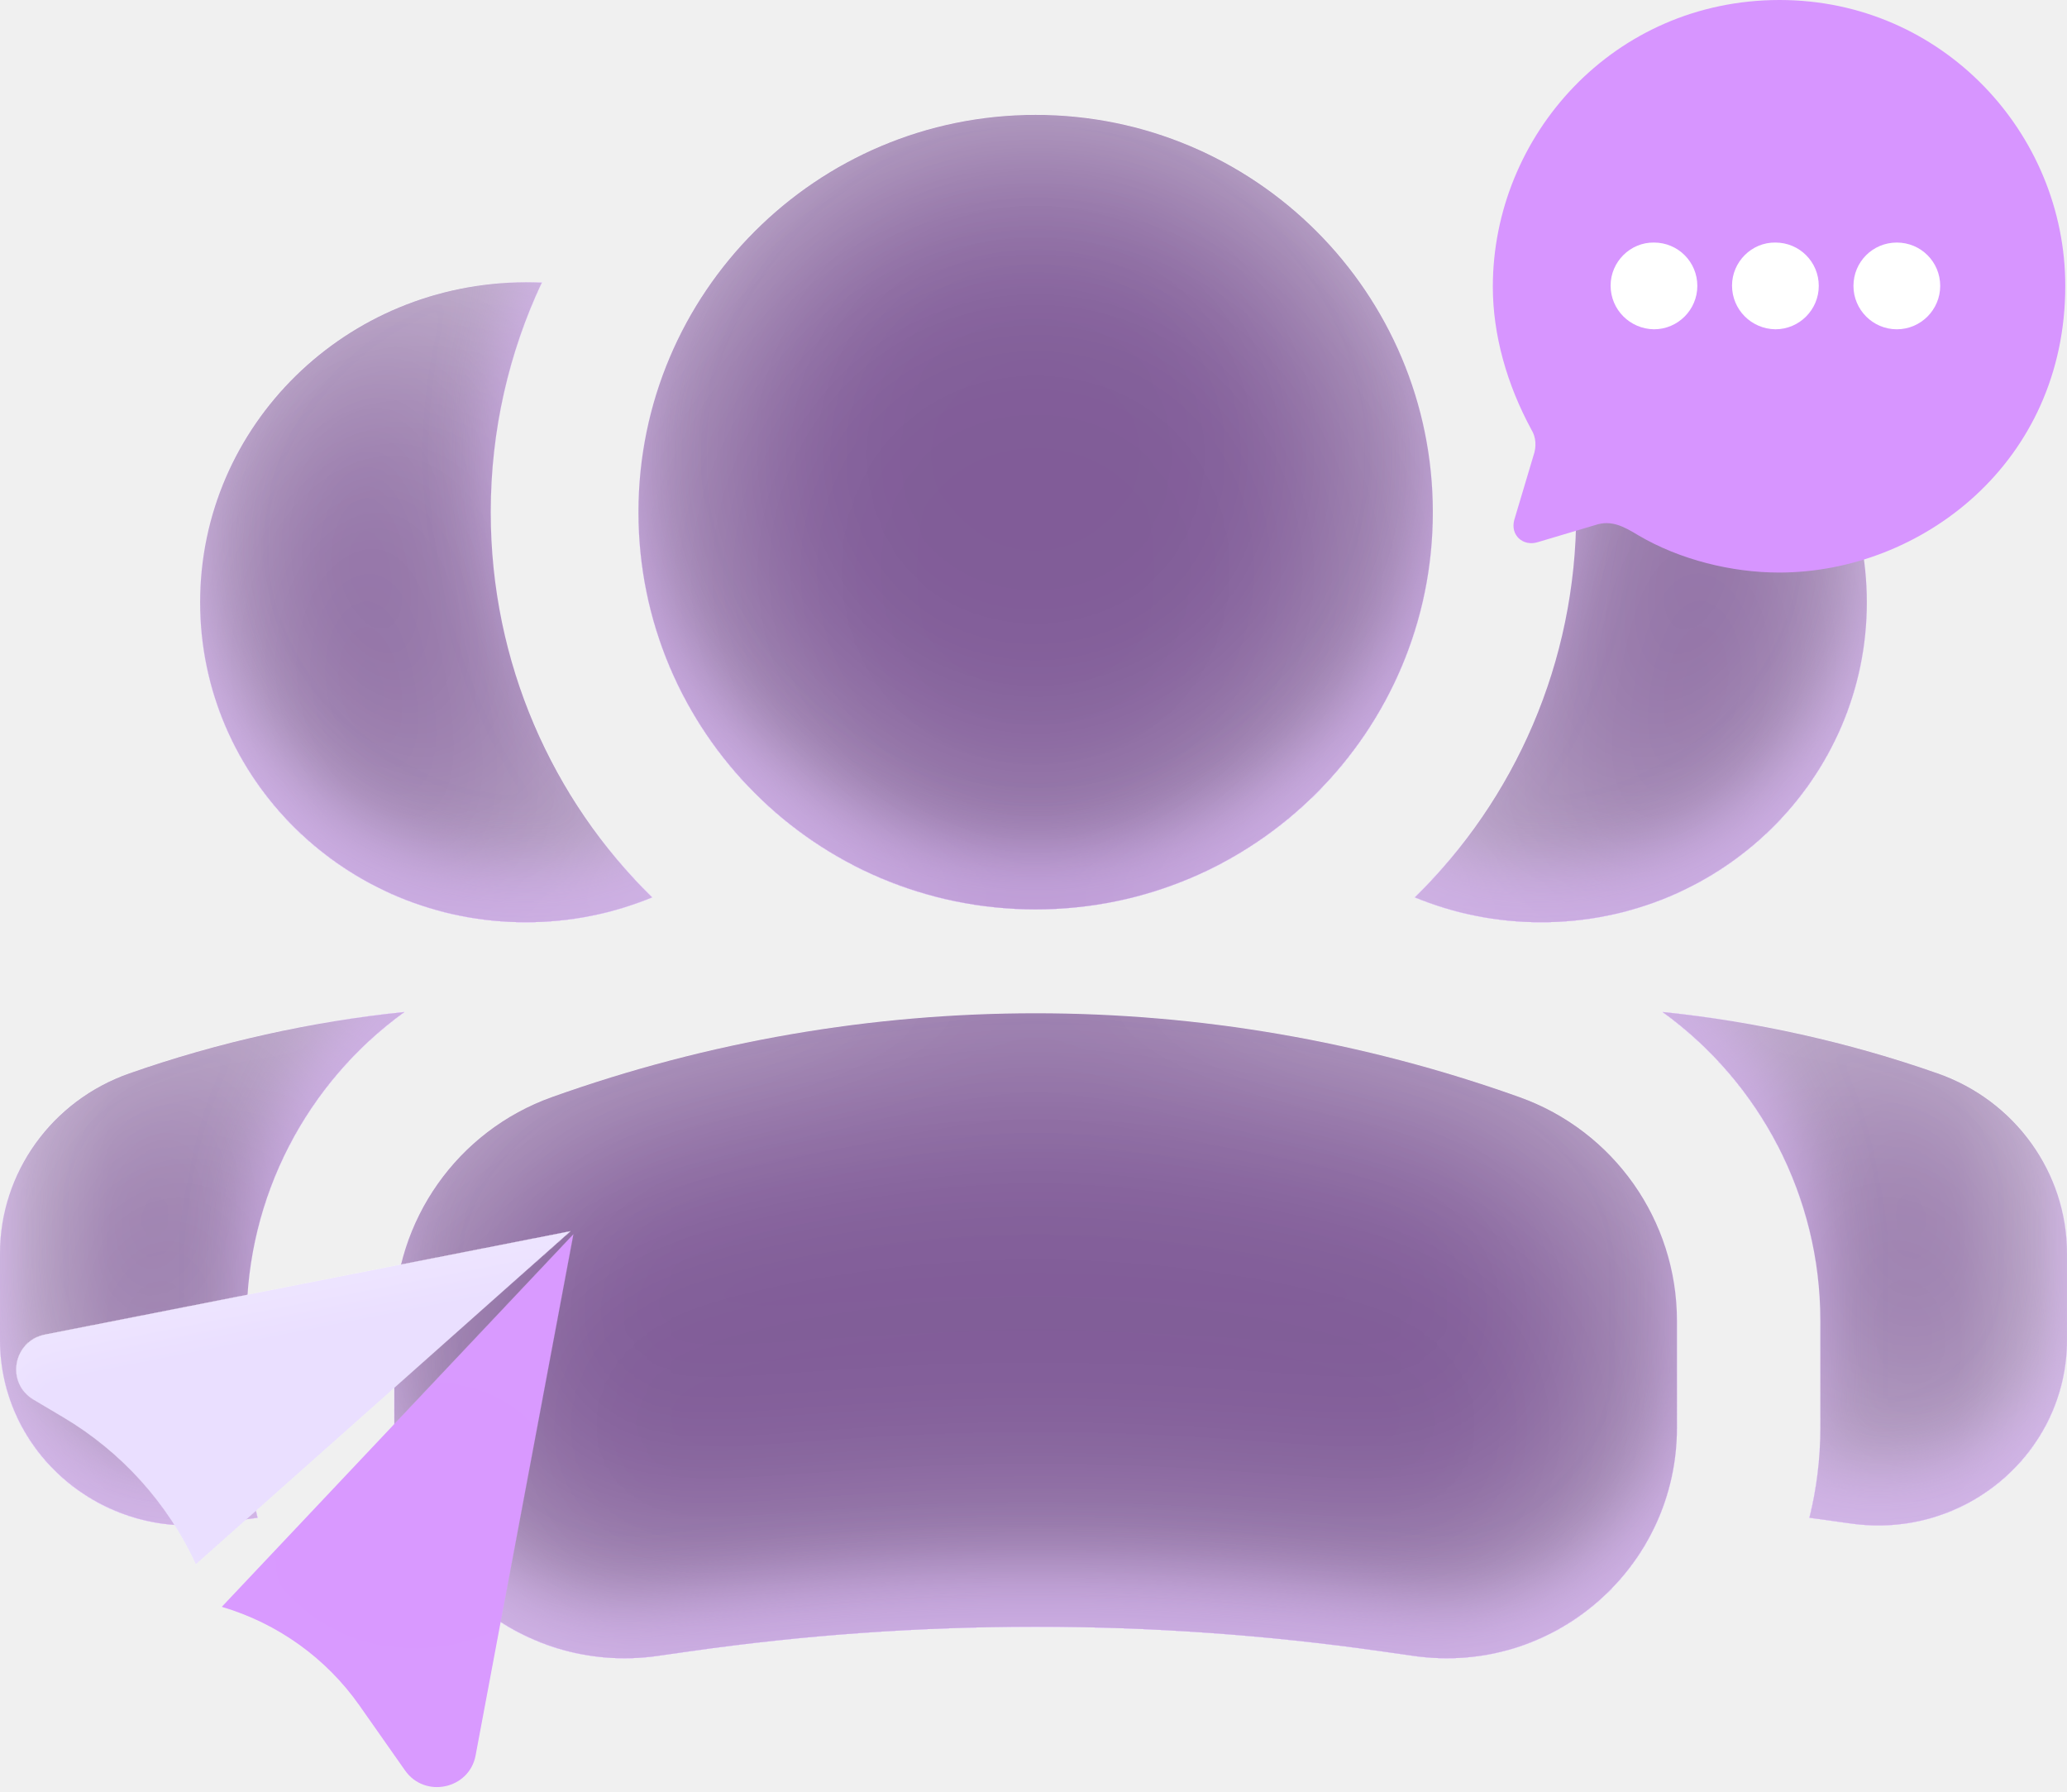
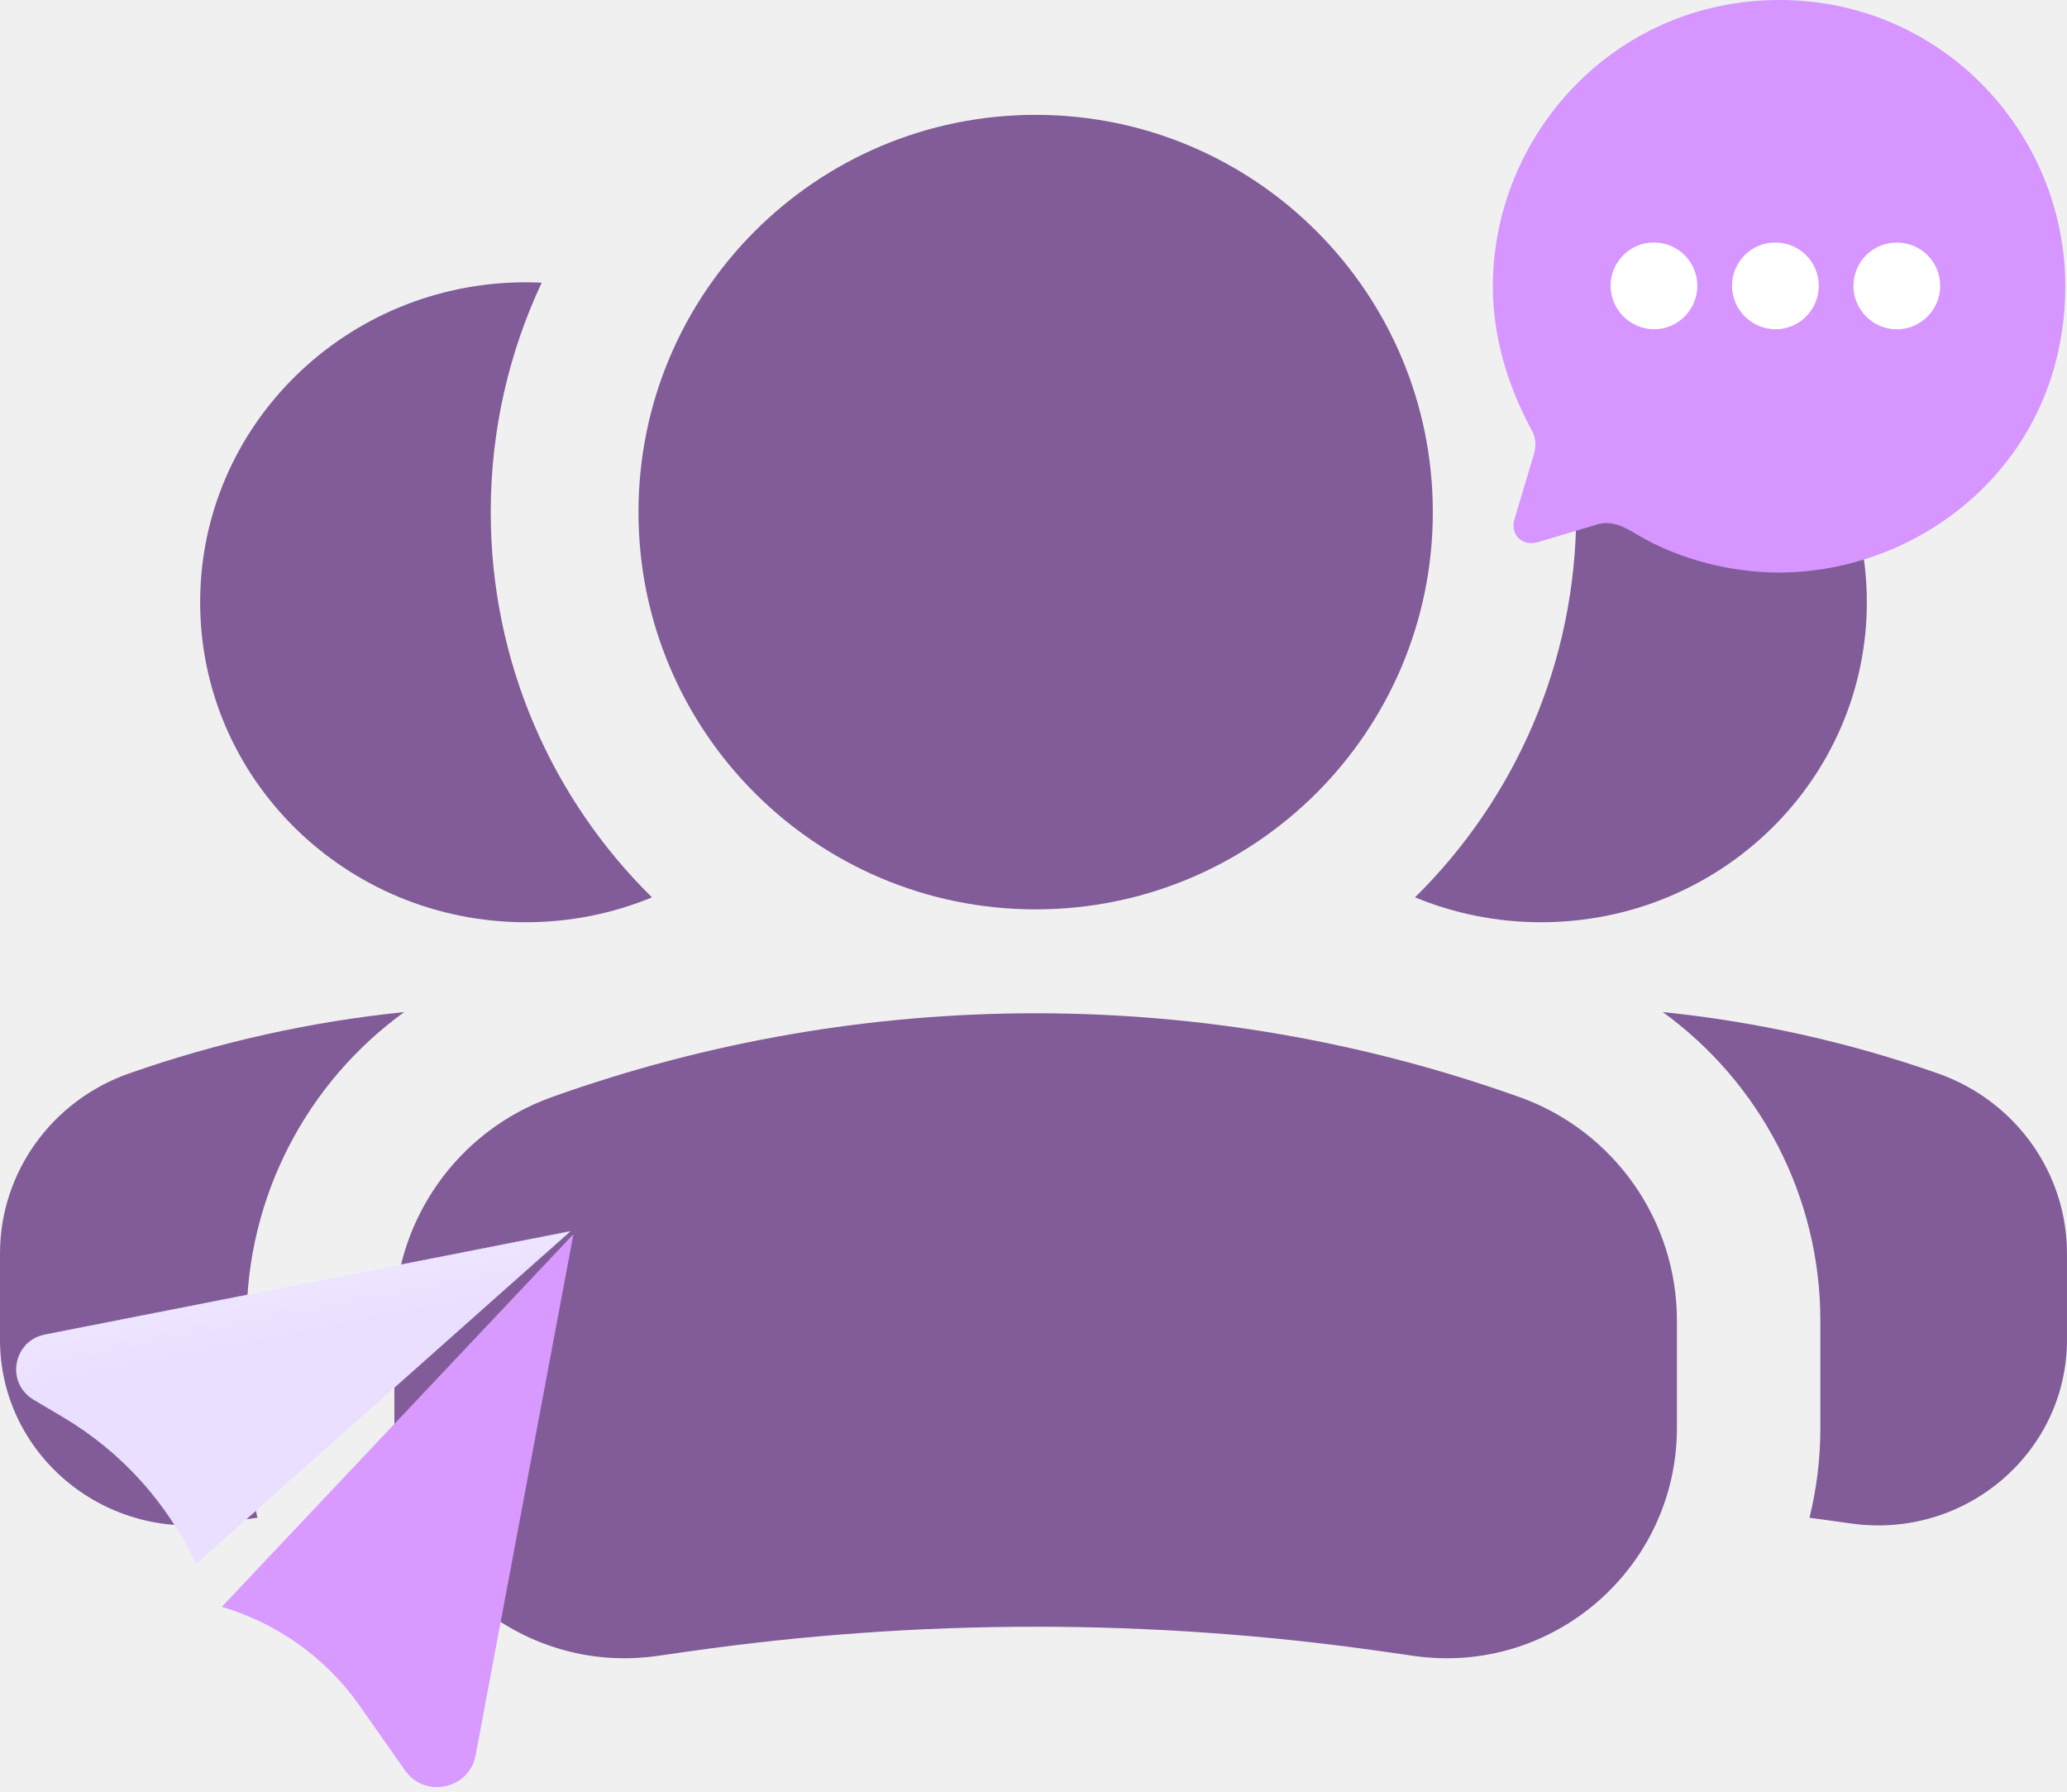
<svg xmlns="http://www.w3.org/2000/svg" width="90" height="78" viewBox="0 0 90 78" fill="none">
-   <g filter="url(#filter0_biii_0_1)">
-     <path fill-rule="evenodd" clip-rule="evenodd" d="M78.788 66.072C79.015 66.102 79.242 66.133 79.468 66.165L80.607 66.324C85.564 67.02 89.999 63.241 89.999 58.323V54.569C89.999 51.051 87.748 47.913 84.375 46.729C80.479 45.363 76.458 44.473 72.398 44.059C76.634 47.123 79.261 52.083 79.261 57.494V62.155C79.261 63.509 79.097 64.82 78.788 66.072ZM61.612 39.065C63.301 39.762 65.156 40.148 67.103 40.148C74.935 40.148 81.284 33.911 81.284 26.218C81.284 18.525 74.935 12.289 67.103 12.289C66.871 12.289 66.641 12.294 66.413 12.305C67.836 15.338 68.632 18.724 68.632 22.296C68.632 28.86 65.945 34.796 61.612 39.065Z" fill="#815C98" />
-     <path fill-rule="evenodd" clip-rule="evenodd" d="M11.21 66.072C10.984 66.102 10.757 66.133 10.531 66.165L9.392 66.324C4.435 67.02 -0 63.241 -0 58.323V54.569C-0 51.051 2.251 47.913 5.624 46.729C9.52 45.363 13.541 44.473 17.601 44.059C13.365 47.123 10.738 52.083 10.738 57.494V62.155C10.738 63.509 10.902 64.82 11.21 66.072ZM28.387 39.065C26.698 39.762 24.843 40.148 22.896 40.148C15.064 40.148 8.715 33.911 8.715 26.218C8.715 18.525 15.064 12.289 22.896 12.289C23.128 12.289 23.358 12.294 23.587 12.305C22.163 15.338 21.367 18.724 21.367 22.296C21.367 28.86 24.054 34.796 28.387 39.065Z" fill="#815C98" />
-     <path fill-rule="evenodd" clip-rule="evenodd" d="M62.387 22.294C62.387 12.743 54.645 5 45.093 5C35.542 5 27.8 12.743 27.8 22.294C27.8 31.845 35.542 39.588 45.093 39.588C54.645 39.588 62.387 31.845 62.387 22.294Z" fill="#815C98" />
-     <path fill-rule="evenodd" clip-rule="evenodd" d="M24.03 47.759C37.651 42.895 52.536 42.895 66.157 47.759C70.27 49.228 73.016 53.124 73.016 57.492V62.153C73.016 68.26 67.607 72.951 61.562 72.087L60.173 71.889C50.171 70.46 40.016 70.46 30.014 71.889L28.625 72.087C22.58 72.951 17.171 68.26 17.171 62.153V57.492C17.171 53.124 19.917 49.228 24.03 47.759Z" fill="#815C98" />
-   </g>
-   <g filter="url(#filter1_bii_0_1)">
+   <path fill-rule="evenodd" clip-rule="evenodd" d="M78.788 66.072C79.015 66.102 79.242 66.133 79.468 66.165L80.607 66.324C85.564 67.02 89.999 63.241 89.999 58.323V54.569C89.999 51.051 87.748 47.913 84.375 46.729C80.479 45.363 76.458 44.473 72.398 44.059C76.634 47.123 79.261 52.083 79.261 57.494V62.155C79.261 63.509 79.097 64.82 78.788 66.072ZM61.612 39.065C63.301 39.762 65.156 40.148 67.103 40.148C74.935 40.148 81.284 33.911 81.284 26.218C81.284 18.525 74.935 12.289 67.103 12.289C66.871 12.289 66.641 12.294 66.413 12.305C67.836 15.338 68.632 18.724 68.632 22.296C68.632 28.86 65.945 34.796 61.612 39.065Z" fill="#815C98" />
+   <path fill-rule="evenodd" clip-rule="evenodd" d="M11.21 66.072C10.984 66.102 10.757 66.133 10.531 66.165L9.392 66.324C4.435 67.02 -0 63.241 -0 58.323V54.569C-0 51.051 2.251 47.913 5.624 46.729C9.52 45.363 13.541 44.473 17.601 44.059C13.365 47.123 10.738 52.083 10.738 57.494V62.155C10.738 63.509 10.902 64.82 11.21 66.072ZM28.387 39.065C26.698 39.762 24.843 40.148 22.896 40.148C15.064 40.148 8.715 33.911 8.715 26.218C8.715 18.525 15.064 12.289 22.896 12.289C23.128 12.289 23.358 12.294 23.587 12.305C22.163 15.338 21.367 18.724 21.367 22.296C21.367 28.86 24.054 34.796 28.387 39.065Z" fill="#815C98" />
+   <path fill-rule="evenodd" clip-rule="evenodd" d="M62.387 22.294C62.387 12.743 54.645 5 45.093 5C35.542 5 27.8 12.743 27.8 22.294C27.8 31.845 35.542 39.588 45.093 39.588C54.645 39.588 62.387 31.845 62.387 22.294Z" fill="#815C98" />
+   <path fill-rule="evenodd" clip-rule="evenodd" d="M24.03 47.759C37.651 42.895 52.536 42.895 66.157 47.759C70.27 49.228 73.016 53.124 73.016 57.492V62.153C73.016 68.26 67.607 72.951 61.562 72.087L60.173 71.889C50.171 70.46 40.016 70.46 30.014 71.889L28.625 72.087C22.58 72.951 17.171 68.26 17.171 62.153V57.492C17.171 53.124 19.917 49.228 24.03 47.759Z" fill="#815C98" />
+   <g filter="url(#filter0_bii_0_1)">
    <path d="M24.833 53.601L8.529 68.094C7.305 65.436 5.292 63.208 2.758 61.702L1.466 60.935C0.241 60.208 0.565 58.373 1.968 58.097L24.833 53.601Z" fill="#E9DEFF" />
  </g>
-   <g filter="url(#filter2_bi_0_1)">
+   <g filter="url(#filter1_bi_0_1)">
    <path d="M24.965 53.733L9.657 69.951C12.091 70.671 14.204 72.186 15.651 74.247L17.636 77.074C18.497 78.301 20.432 77.892 20.708 76.423L24.965 53.733Z" fill="#D795FF" />
  </g>
  <path d="M77.487 0C70.247 0 65 5.916 65 12.481C65 14.578 65.611 16.737 66.682 18.709C66.882 19.034 66.907 19.445 66.77 19.832L65.935 22.628C65.748 23.302 66.321 23.801 66.957 23.602L69.474 22.853C70.159 22.628 70.695 22.915 71.332 23.302C73.152 24.375 75.418 24.925 77.462 24.925C83.644 24.925 89.925 20.144 89.925 12.444C89.925 5.804 84.566 0 77.487 0Z" fill="#D795FF" />
  <path d="M82.59 14.335C81.543 14.335 80.702 13.479 80.702 12.447C80.702 11.399 81.543 10.559 82.59 10.559C83.638 10.559 84.479 11.399 84.479 12.447C84.479 13.479 83.638 14.335 82.59 14.335Z" fill="white" />
  <path d="M77.303 14.335C76.256 14.32 75.415 13.479 75.415 12.432C75.415 11.4 76.271 10.544 77.303 10.559C78.351 10.559 79.192 11.4 79.192 12.447C79.192 13.479 78.351 14.335 77.303 14.335Z" fill="white" />
  <path d="M72.016 14.335C70.969 14.32 70.128 13.479 70.128 12.432C70.128 11.4 70.984 10.544 72.016 10.559C73.064 10.559 73.904 11.4 73.904 12.447C73.904 13.479 73.064 14.335 72.016 14.335Z" fill="white" />
  <defs>
-     <filter id="filter0_biii_0_1" x="-10.016" y="-5.016" width="110.032" height="87.222" filterUnits="userSpaceOnUse" color-interpolation-filters="sRGB">
-       <feFlood flood-opacity="0" result="BackgroundImageFix" />
-       <feGaussianBlur in="BackgroundImageFix" stdDeviation="5.008" />
-       <feComposite in2="SourceAlpha" operator="in" result="effect1_backgroundBlur_0_1" />
-       <feBlend mode="normal" in="SourceGraphic" in2="effect1_backgroundBlur_0_1" result="shape" />
-       <feColorMatrix in="SourceAlpha" type="matrix" values="0 0 0 0 0 0 0 0 0 0 0 0 0 0 0 0 0 0 127 0" result="hardAlpha" />
-       <feOffset dy="2.504" />
-       <feGaussianBlur stdDeviation="5.008" />
-       <feComposite in2="hardAlpha" operator="arithmetic" k2="-1" k3="1" />
-       <feColorMatrix type="matrix" values="0 0 0 0 1 0 0 0 0 1 0 0 0 0 1 0 0 0 0.3 0" />
-       <feBlend mode="normal" in2="shape" result="effect2_innerShadow_0_1" />
-       <feColorMatrix in="SourceAlpha" type="matrix" values="0 0 0 0 0 0 0 0 0 0 0 0 0 0 0 0 0 0 127 0" result="hardAlpha" />
-       <feOffset dy="-2.504" />
-       <feGaussianBlur stdDeviation="5.008" />
-       <feComposite in2="hardAlpha" operator="arithmetic" k2="-1" k3="1" />
-       <feColorMatrix type="matrix" values="0 0 0 0 1 0 0 0 0 1 0 0 0 0 1 0 0 0 0.5 0" />
-       <feBlend mode="normal" in2="effect2_innerShadow_0_1" result="effect3_innerShadow_0_1" />
-       <feColorMatrix in="SourceAlpha" type="matrix" values="0 0 0 0 0 0 0 0 0 0 0 0 0 0 0 0 0 0 127 0" result="hardAlpha" />
-       <feOffset dy="-2.504" />
-       <feGaussianBlur stdDeviation="1.252" />
-       <feComposite in2="hardAlpha" operator="arithmetic" k2="-1" k3="1" />
-       <feColorMatrix type="matrix" values="0 0 0 0 0.879 0 0 0 0 0.725 0 0 0 0 1 0 0 0 0.5 0" />
-       <feBlend mode="normal" in2="effect3_innerShadow_0_1" result="effect4_innerShadow_0_1" />
-     </filter>
-     <filter id="filter1_bii_0_1" x="-25.986" y="26.907" width="77.512" height="67.88" filterUnits="userSpaceOnUse" color-interpolation-filters="sRGB">
+     <filter id="filter0_bii_0_1" x="-25.986" y="26.907" width="77.512" height="67.88" filterUnits="userSpaceOnUse" color-interpolation-filters="sRGB">
      <feFlood flood-opacity="0" result="BackgroundImageFix" />
      <feGaussianBlur in="BackgroundImageFix" stdDeviation="13.347" />
      <feComposite in2="SourceAlpha" operator="in" result="effect1_backgroundBlur_0_1" />
      <feBlend mode="normal" in="SourceGraphic" in2="effect1_backgroundBlur_0_1" result="shape" />
      <feColorMatrix in="SourceAlpha" type="matrix" values="0 0 0 0 0 0 0 0 0 0 0 0 0 0 0 0 0 0 127 0" result="hardAlpha" />
      <feOffset dy="1.242" />
      <feGaussianBlur stdDeviation="0.621" />
      <feComposite in2="hardAlpha" operator="arithmetic" k2="-1" k3="1" />
      <feColorMatrix type="matrix" values="0 0 0 0 1 0 0 0 0 1 0 0 0 0 1 0 0 0 0.15 0" />
      <feBlend mode="normal" in2="shape" result="effect2_innerShadow_0_1" />
      <feColorMatrix in="SourceAlpha" type="matrix" values="0 0 0 0 0 0 0 0 0 0 0 0 0 0 0 0 0 0 127 0" result="hardAlpha" />
      <feOffset />
      <feGaussianBlur stdDeviation="10.553" />
      <feComposite in2="hardAlpha" operator="arithmetic" k2="-1" k3="1" />
      <feColorMatrix type="matrix" values="0 0 0 0 1 0 0 0 0 1 0 0 0 0 1 0 0 0 0.05 0" />
      <feBlend mode="normal" in2="effect2_innerShadow_0_1" result="effect3_innerShadow_0_1" />
    </filter>
-     <filter id="filter2_bi_0_1" x="-19.52" y="24.557" width="73.661" height="82.418" filterUnits="userSpaceOnUse" color-interpolation-filters="sRGB">
+     <filter id="filter1_bi_0_1" x="-19.52" y="24.557" width="73.661" height="82.418" filterUnits="userSpaceOnUse" color-interpolation-filters="sRGB">
      <feFlood flood-opacity="0" result="BackgroundImageFix" />
      <feGaussianBlur in="BackgroundImageFix" stdDeviation="14.588" />
      <feComposite in2="SourceAlpha" operator="in" result="effect1_backgroundBlur_0_1" />
      <feBlend mode="normal" in="SourceGraphic" in2="effect1_backgroundBlur_0_1" result="shape" />
      <feColorMatrix in="SourceAlpha" type="matrix" values="0 0 0 0 0 0 0 0 0 0 0 0 0 0 0 0 0 0 127 0" result="hardAlpha" />
      <feOffset />
      <feGaussianBlur stdDeviation="10.553" />
      <feComposite in2="hardAlpha" operator="arithmetic" k2="-1" k3="1" />
      <feColorMatrix type="matrix" values="0 0 0 0 1 0 0 0 0 1 0 0 0 0 1 0 0 0 0.05 0" />
      <feBlend mode="normal" in2="shape" result="effect2_innerShadow_0_1" />
    </filter>
  </defs>
</svg>
